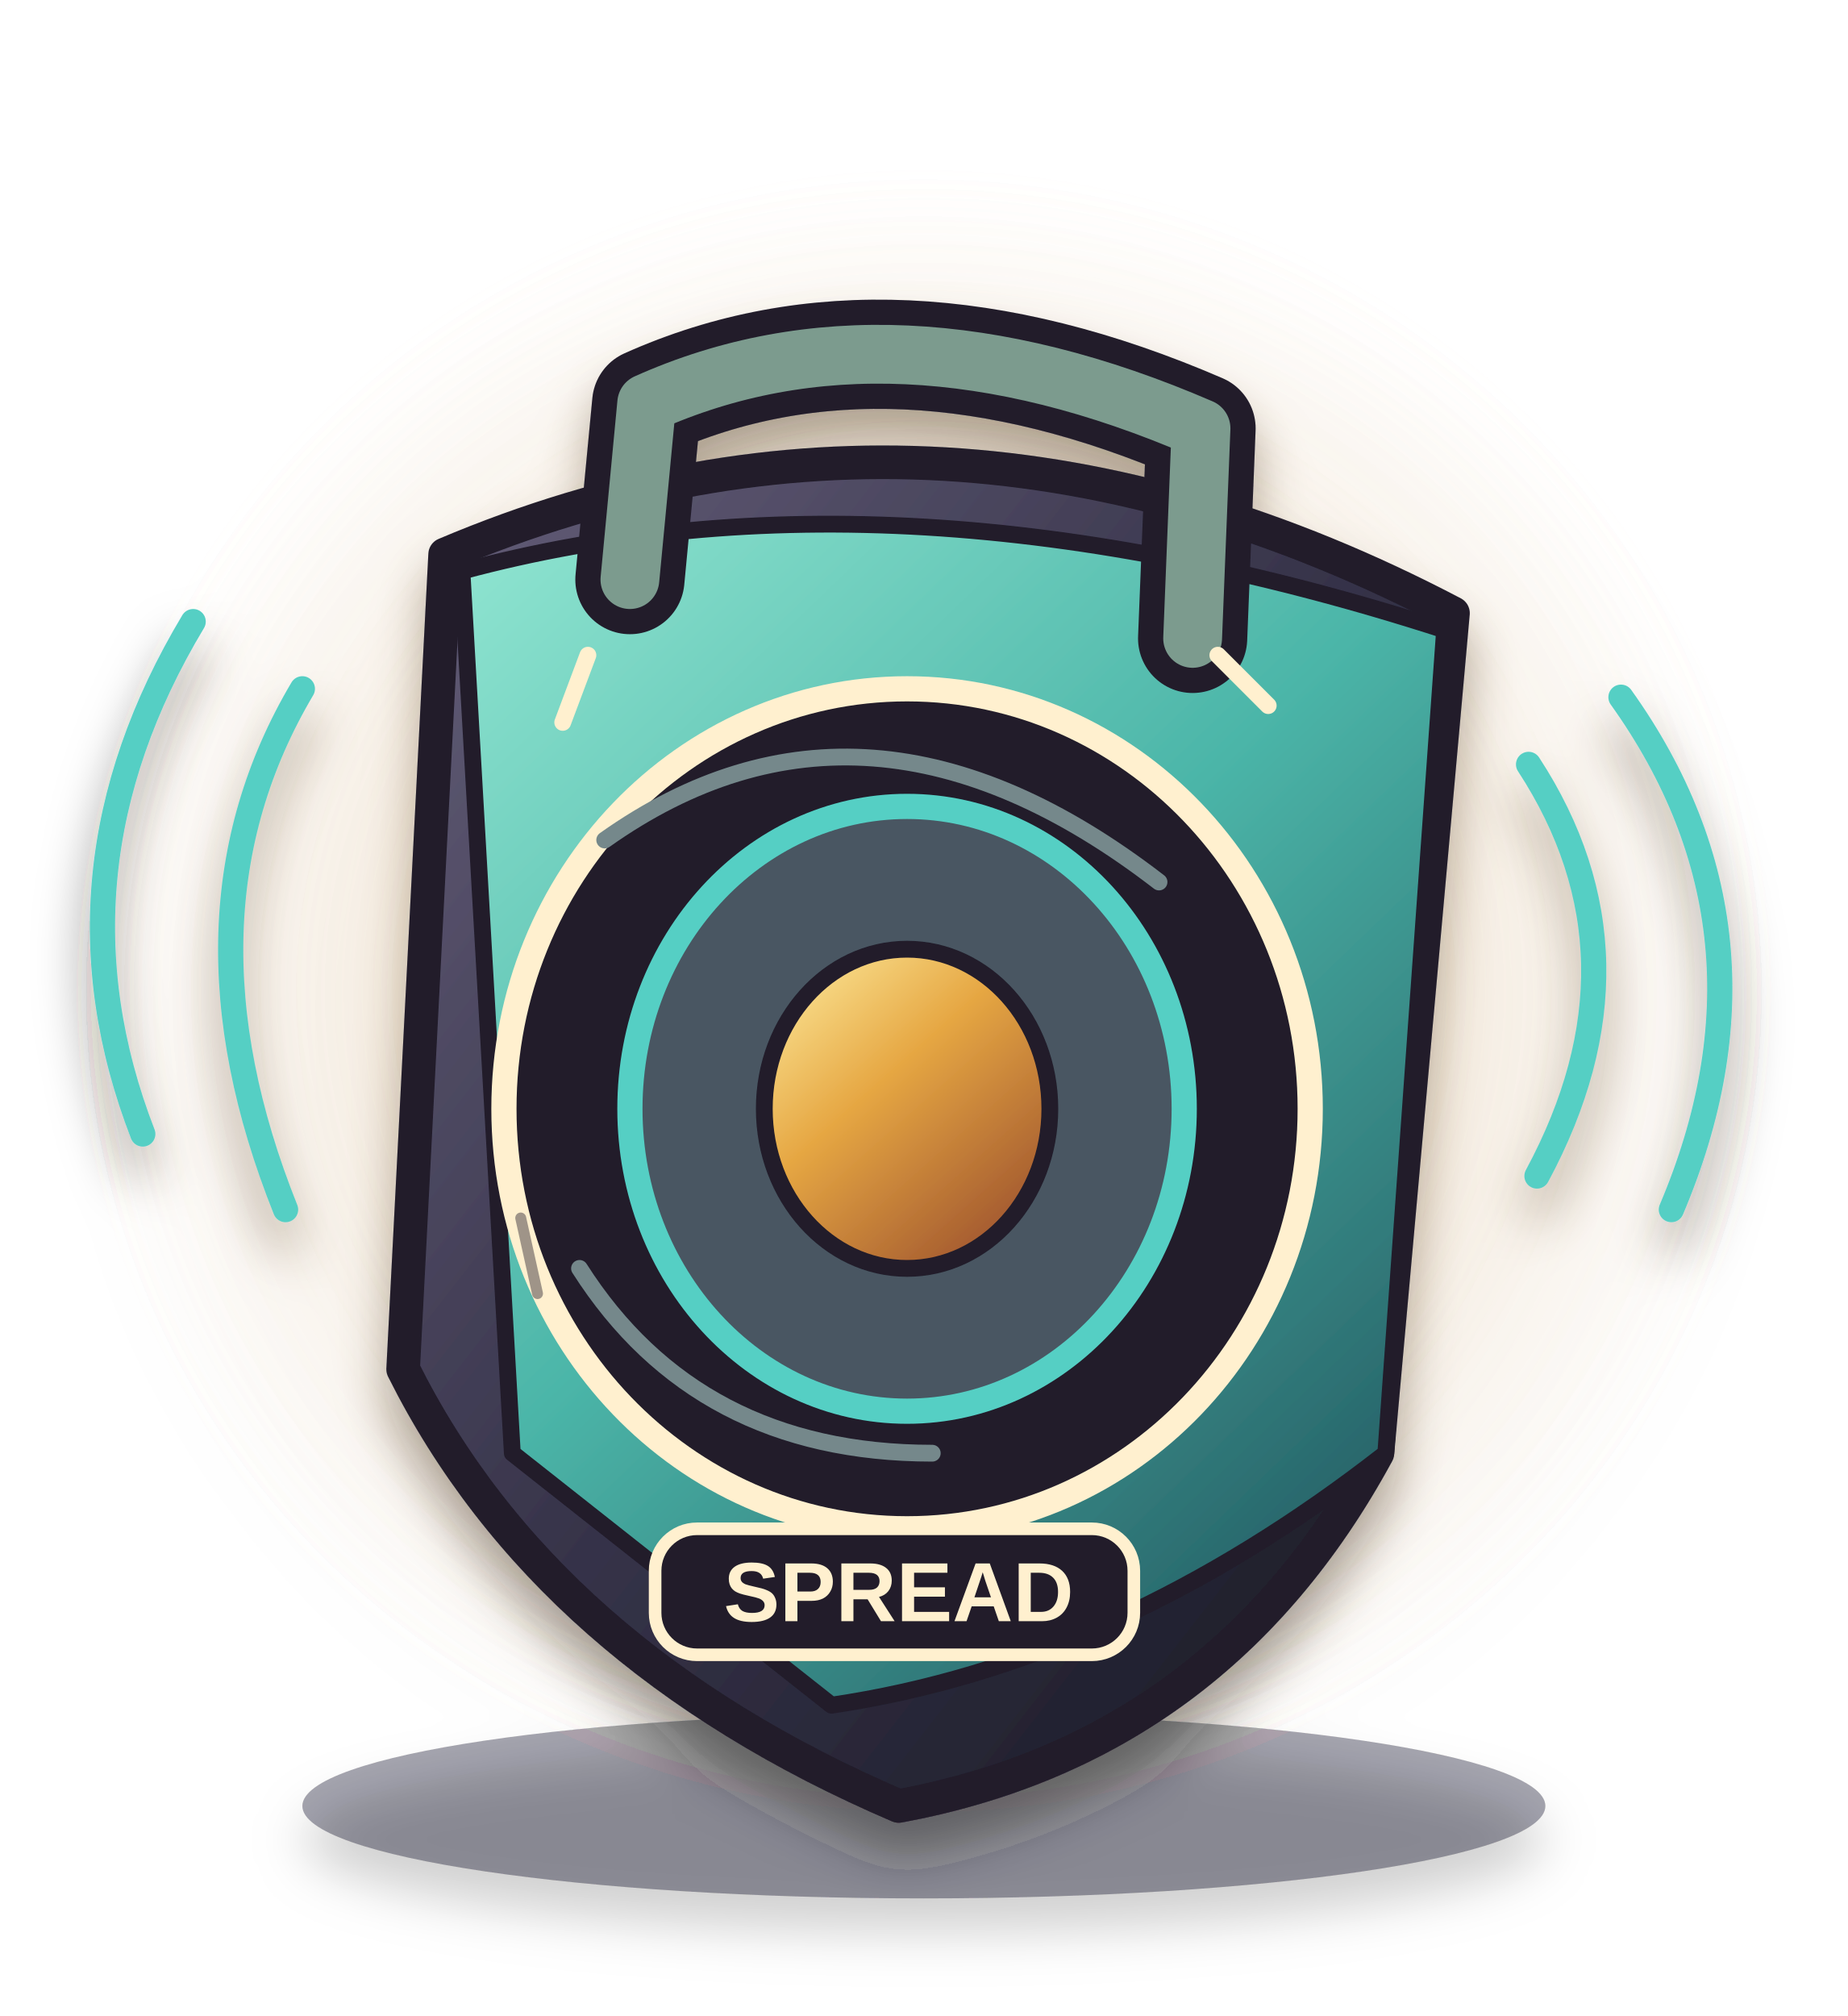
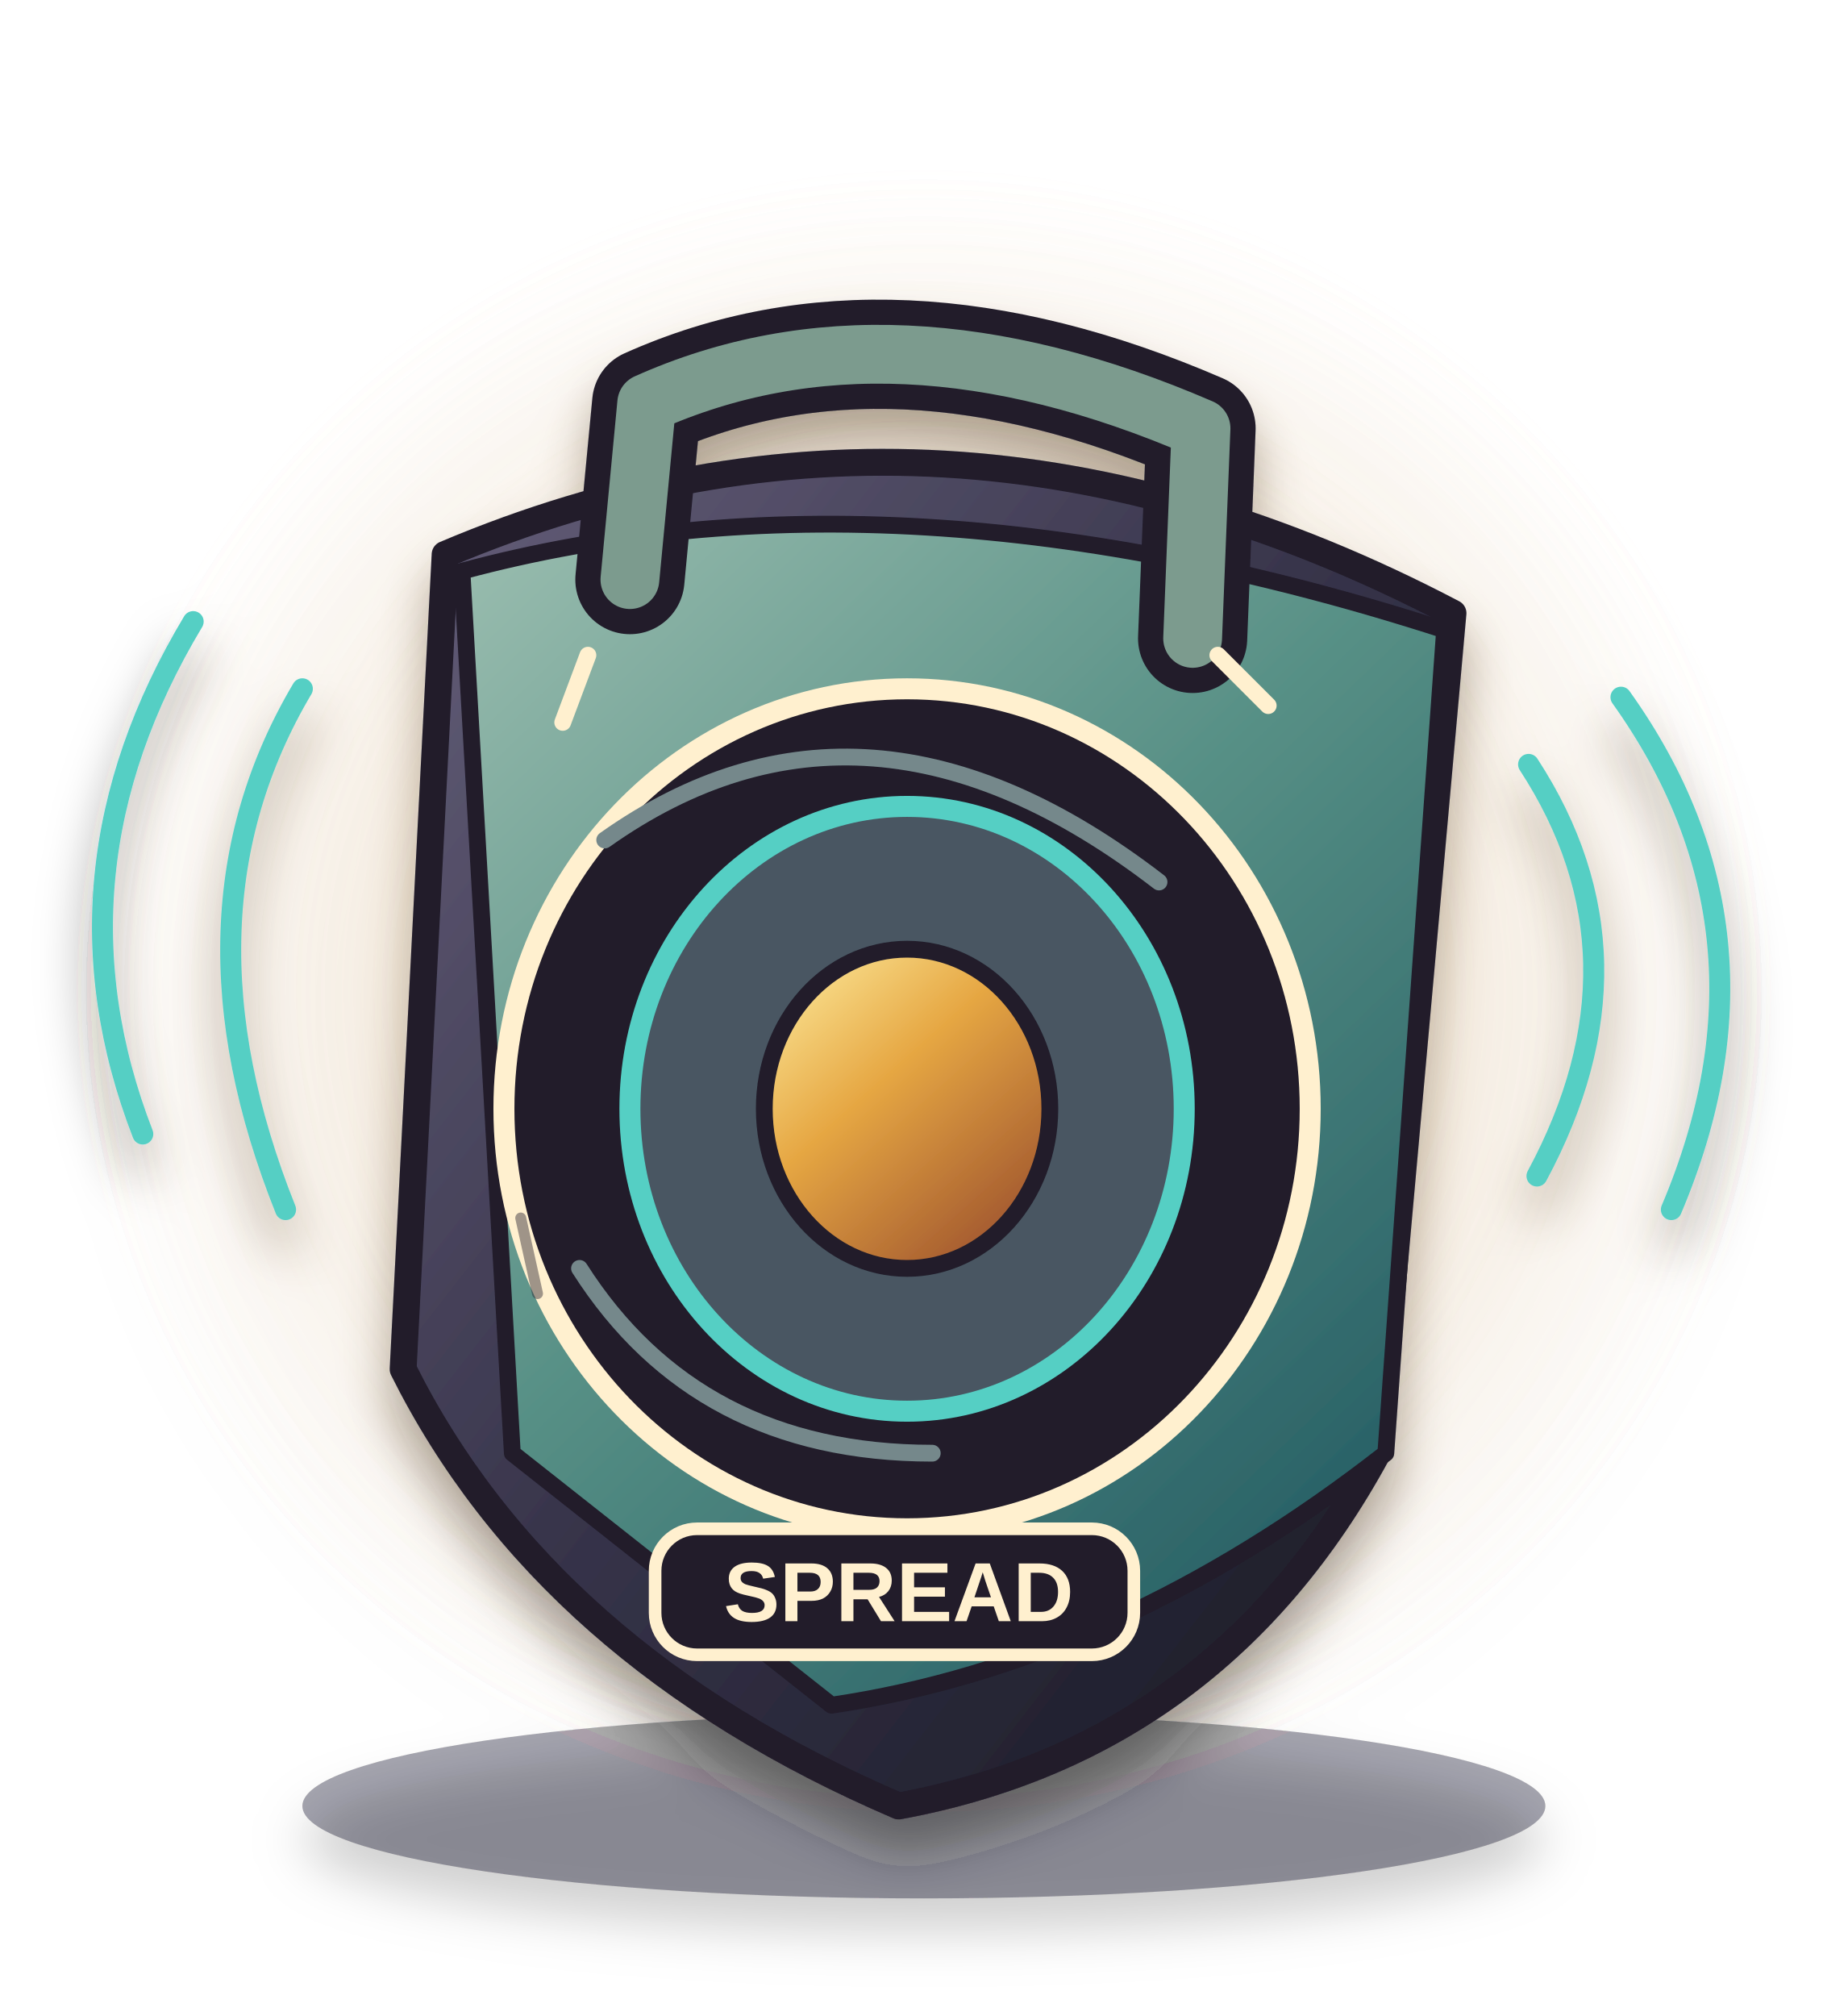
<svg xmlns="http://www.w3.org/2000/svg" viewBox="0 0 220 240" role="img" aria-labelledby="title">
  <defs>
    <linearGradient id="skin" x1="0" y1="0" x2=".85" y2="1">
-       <stop stop-color="#ffe0b8" />
-       <stop offset=".48" stop-color="#e5ac89" />
-       <stop offset="1" stop-color="#b76969" />
+       <stop stop-color="#efd0b4" />
+       <stop offset=".48" stop-color="#cd9c7c" />
+       <stop offset="1" stop-color="#945f52" />
    </linearGradient>
    <linearGradient id="paper" x1="0" y1="0" x2=".7" y2="1">
      <stop stop-color="#fff9dd" />
      <stop offset=".7" stop-color="#e5ca97" />
      <stop offset="1" stop-color="#af815a" />
    </linearGradient>
    <linearGradient id="gold" x1="0" y1="0" x2=".8" y2="1">
      <stop stop-color="#fff0a3" />
      <stop offset=".45" stop-color="#e6a743" />
      <stop offset="1" stop-color="#9d522d" />
    </linearGradient>
    <linearGradient id="teal" x1="0" y1="0" x2=".8" y2="1">
-       <stop stop-color="#90e5d1" />
-       <stop offset=".5" stop-color="#4bb5a8" />
+       <stop stop-color="#9abdaf" />
+       <stop offset=".5" stop-color="#568f85" />
      <stop offset="1" stop-color="#245c63" />
    </linearGradient>
    <linearGradient id="pink" x1="0" y1="0" x2=".8" y2="1">
-       <stop stop-color="#ff9dbb" />
-       <stop offset=".5" stop-color="#d64d86" />
+       <stop stop-color="#d7a4ae" />
+       <stop offset=".5" stop-color="#a95977" />
      <stop offset="1" stop-color="#71294f" />
    </linearGradient>
    <linearGradient id="cloth" x1="0" y1="0" x2="1" y2="1">
      <stop stop-color="#66607b" />
      <stop offset=".5" stop-color="#353248" />
      <stop offset="1" stop-color="#161820" />
    </linearGradient>
    <linearGradient id="bread" x1="0" y1="0" x2=".5" y2="1">
      <stop stop-color="#ffe1a1" />
      <stop offset=".55" stop-color="#ce985e" />
      <stop offset="1" stop-color="#985335" />
    </linearGradient>
    <linearGradient id="beer" x1="0" y1="0" x2="1" y2="1">
      <stop stop-color="#b2b757" />
      <stop offset=".4" stop-color="#526941" />
      <stop offset="1" stop-color="#172d2c" />
    </linearGradient>
    <linearGradient id="red" x1="0" y1="0" x2=".7" y2="1">
      <stop stop-color="#f18370" />
      <stop offset=".5" stop-color="#be4c4d" />
      <stop offset="1" stop-color="#71333d" />
    </linearGradient>
    <radialGradient id="glow">
      <stop stop-color="#efbd7a" stop-opacity=".35" />
      <stop offset="1" stop-color="#efbd7a" stop-opacity="0" />
    </radialGradient>
    <radialGradient id="neon">
      <stop stop-color="#f05ba5" stop-opacity=".6" />
      <stop offset="1" stop-color="#f05ba5" stop-opacity="0" />
    </radialGradient>
    <filter id="shadow" x="-30%" y="-25%" width="160%" height="160%">
      <feDropShadow dx="0" dy="4" stdDeviation="3" flood-color="#100f19" flood-opacity=".52" />
    </filter>
    <filter id="bloom" x="-60%" y="-60%" width="220%" height="220%">
      <feGaussianBlur stdDeviation="3" />
    </filter>
    <pattern id="inkgrain" width="19" height="23" patternUnits="userSpaceOnUse">
      <path d="M2 4l3 1m8 12 2-1m-6 8 2 1" stroke="#fff4d4" stroke-width=".6" opacity=".15" />
      <path d="m9 8 2-1m6 14 2-1" stroke="#201b2a" stroke-width=".7" opacity=".2" />
    </pattern>
  </defs>
  <g stroke-linecap="round" stroke-linejoin="round">
    <g filter="url(#shadow)">
      <ellipse cx="110" cy="215" rx="74" ry="11" fill="#100f19" stroke="none" stroke-width="0" opacity=".35" />
      <ellipse cx="110" cy="118" rx="101" ry="99" fill="url(#glow)" stroke="none" stroke-width="0" />
-       <path d="M53 66Q112 41 173 73L164 173Q145 208 107 215Q65 197 48 163Z" fill="url(#cloth)" stroke="#211c2a" stroke-width="4" />
+       <path d="M53 66Q112 41 173 73L164 173Q145 208 107 215Q65 197 48 163Z" fill="url(#cloth)" stroke="#211c2a" stroke-width="3.2" />
      <path d="M55 68Q107 54 172 75L165 173Q133 198 99 203L61 173Z" fill="url(#teal)" stroke="#211c2a" stroke-width="2" />
      <path d="M75 69L77 48Q106 35 143 51L142 76" fill="none" stroke="#211c2a" stroke-width="13" />
      <path d="M75 69L77 48Q106 35 143 51L142 76" fill="none" stroke="#7b9b8e" stroke-width="7" />
-       <ellipse cx="108" cy="132" rx="48" ry="50" fill="#211c2a" stroke="#fff0cf" stroke-width="3" />
-       <ellipse cx="108" cy="132" rx="33" ry="36" fill="#485762" stroke="#55cfc4" stroke-width="3" />
+       <ellipse cx="108" cy="132" rx="48" ry="50" fill="#211c2a" stroke="#fff0cf" stroke-width="2.5" />
+       <ellipse cx="108" cy="132" rx="33" ry="36" fill="#485762" stroke="#55cfc4" stroke-width="2.5" />
      <ellipse cx="108" cy="132" rx="17" ry="19" fill="url(#gold)" stroke="#211c2a" stroke-width="2" />
      <path d="M72 100q31-22 66 5M69 151q14 22 42 22" fill="none" stroke="#74888b" stroke-width="2" />
-       <path d="M36 82q-16 27-2 62M23 74q-18 30-6 61M182 91q15 23 1 49M193 83q20 28 6 61" fill="none" stroke="#55cfc4" stroke-width="3" />
+       <path d="M36 82q-16 27-2 62M23 74q-18 30-6 61M182 91q15 23 1 49M193 83q20 28 6 61" fill="none" stroke="#55cfc4" stroke-width="2.5" />
      <rect x="78" y="182" width="57" height="15" rx="5" fill="#211c2a" stroke="#fff0cf" stroke-width="1.5" />
      <text x="107" y="193" font-family="Arial,sans-serif" font-size="10" font-weight="900" text-anchor="middle" fill="#fff0cf">SPREAD</text>
      <path d="M70 78l-3 8M145 78l6 6" fill="none" stroke="#fff0cf" stroke-width="2" />
      <path d="M142 156l8-6M62 145l2 9" fill="none" stroke="#211c2a" stroke-width="1.3" opacity=".43" />
    </g>
  </g>
</svg>
